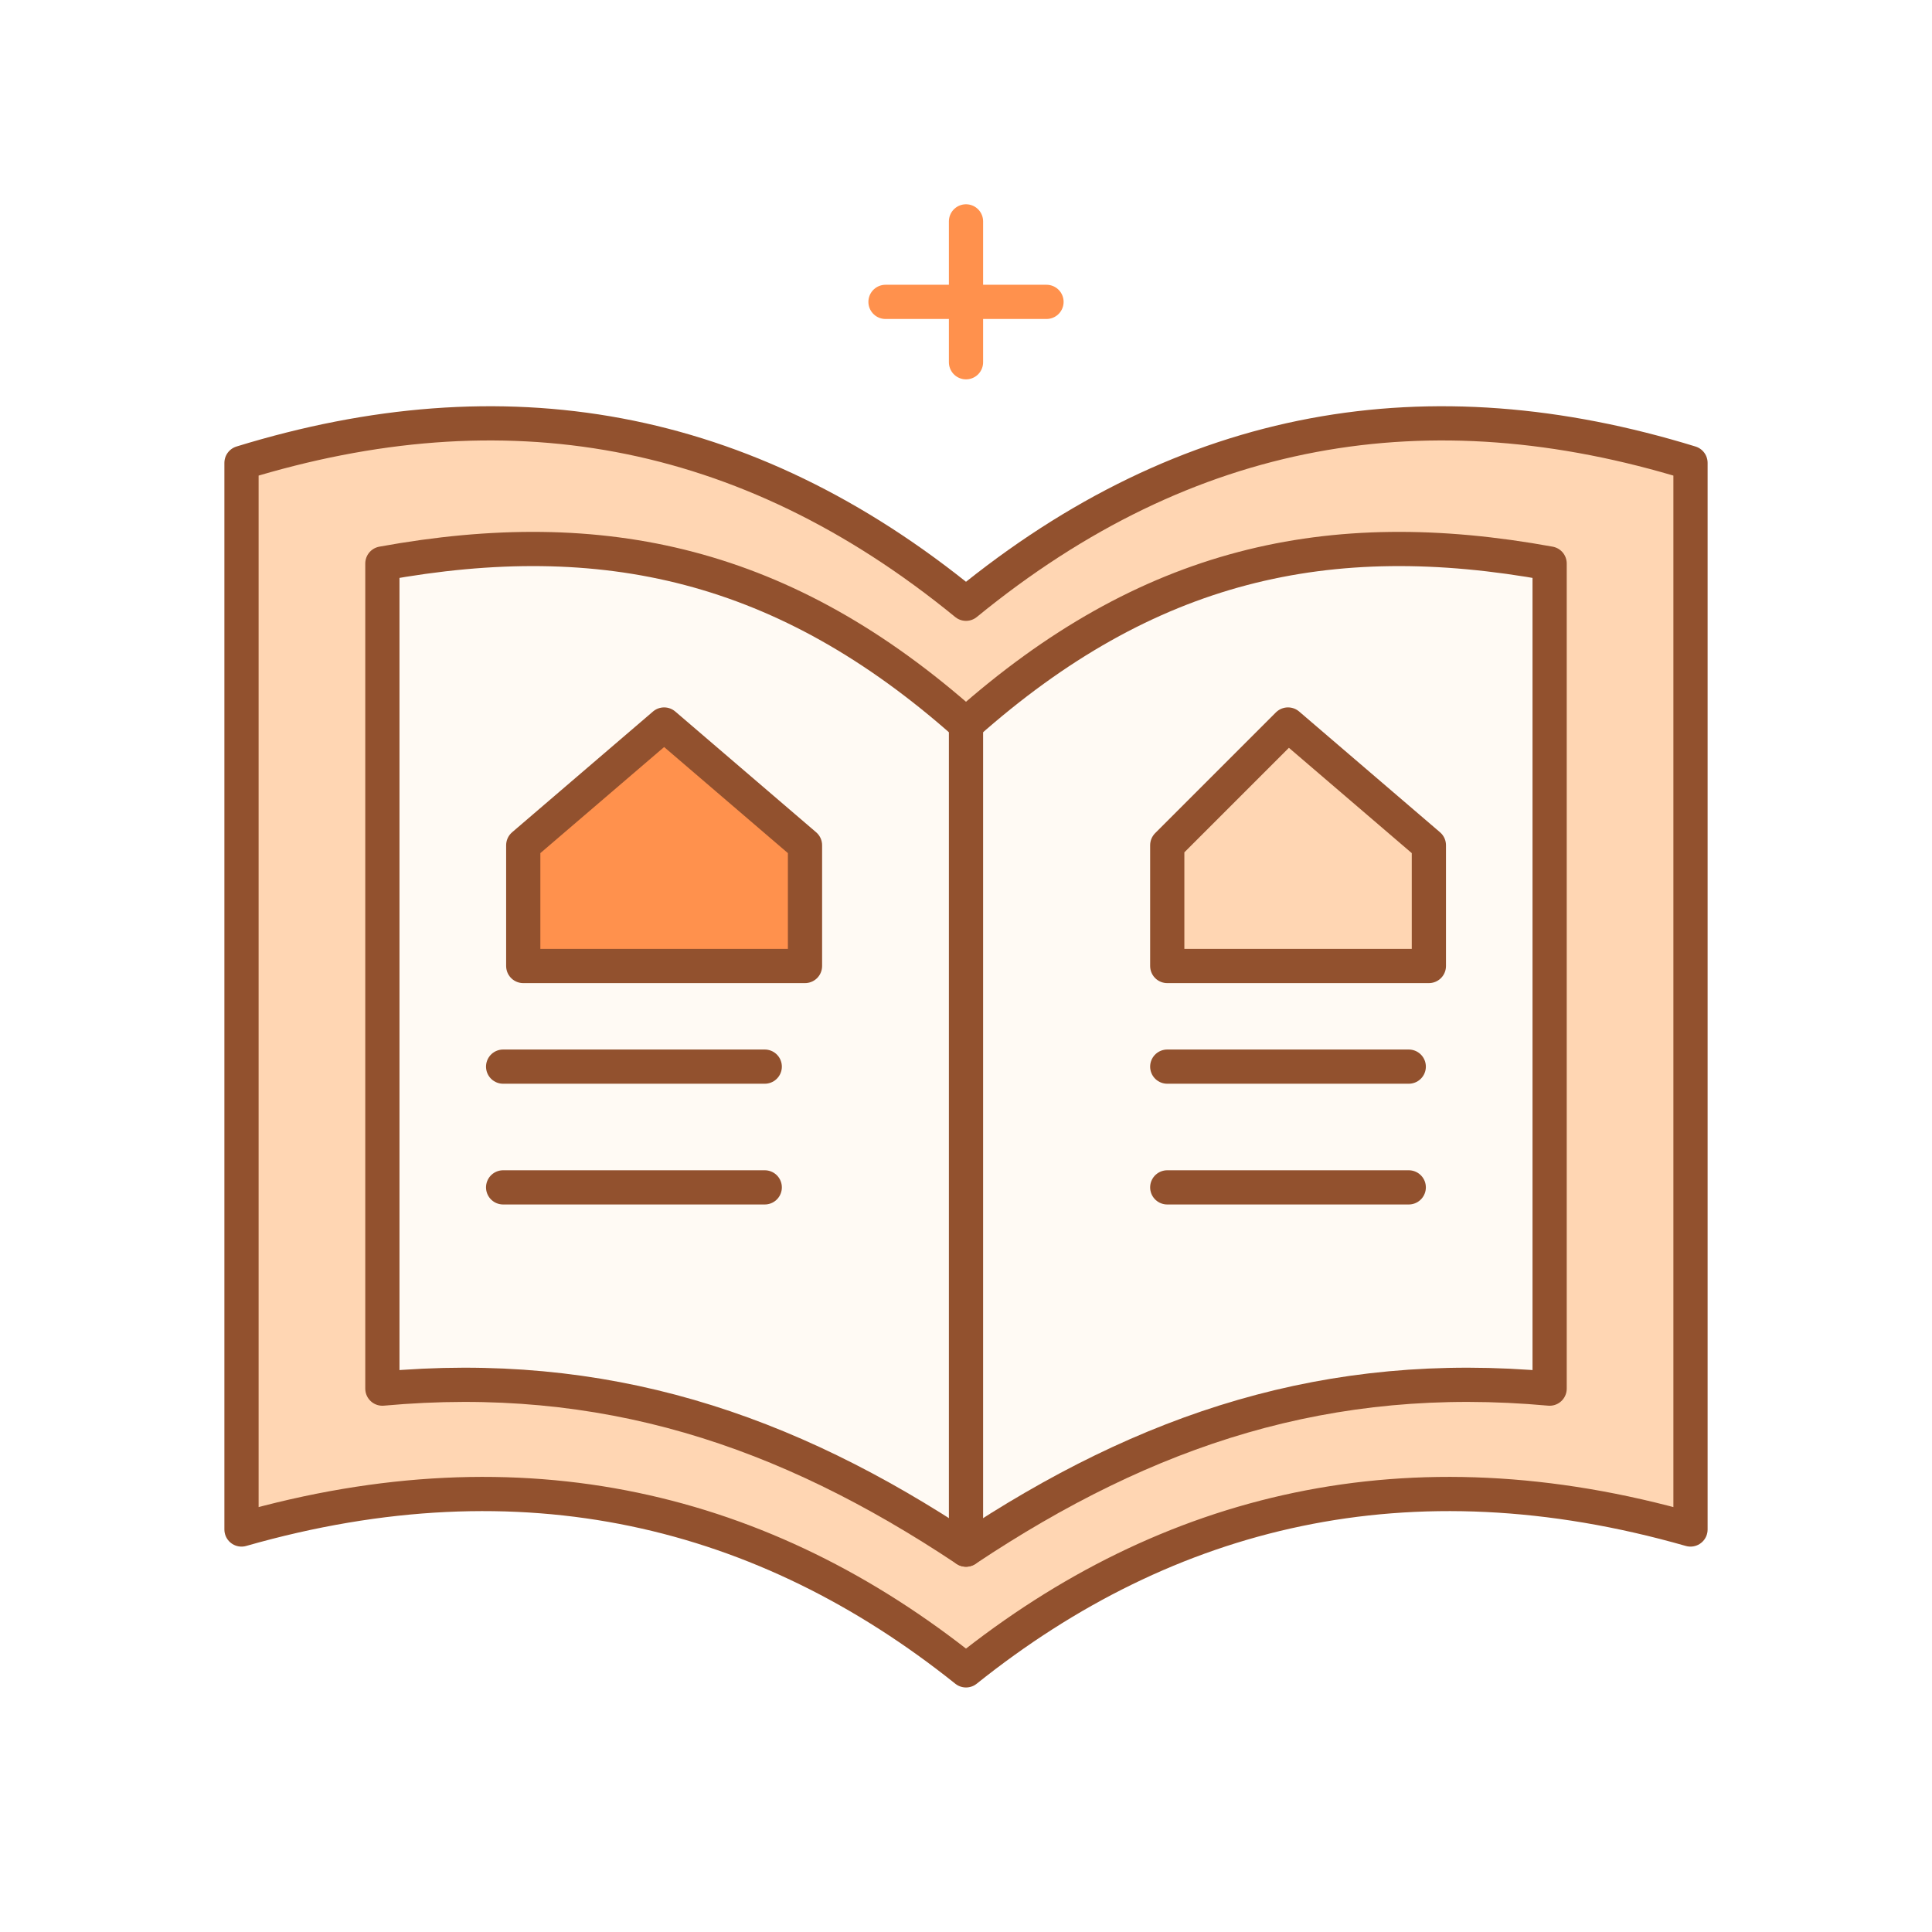
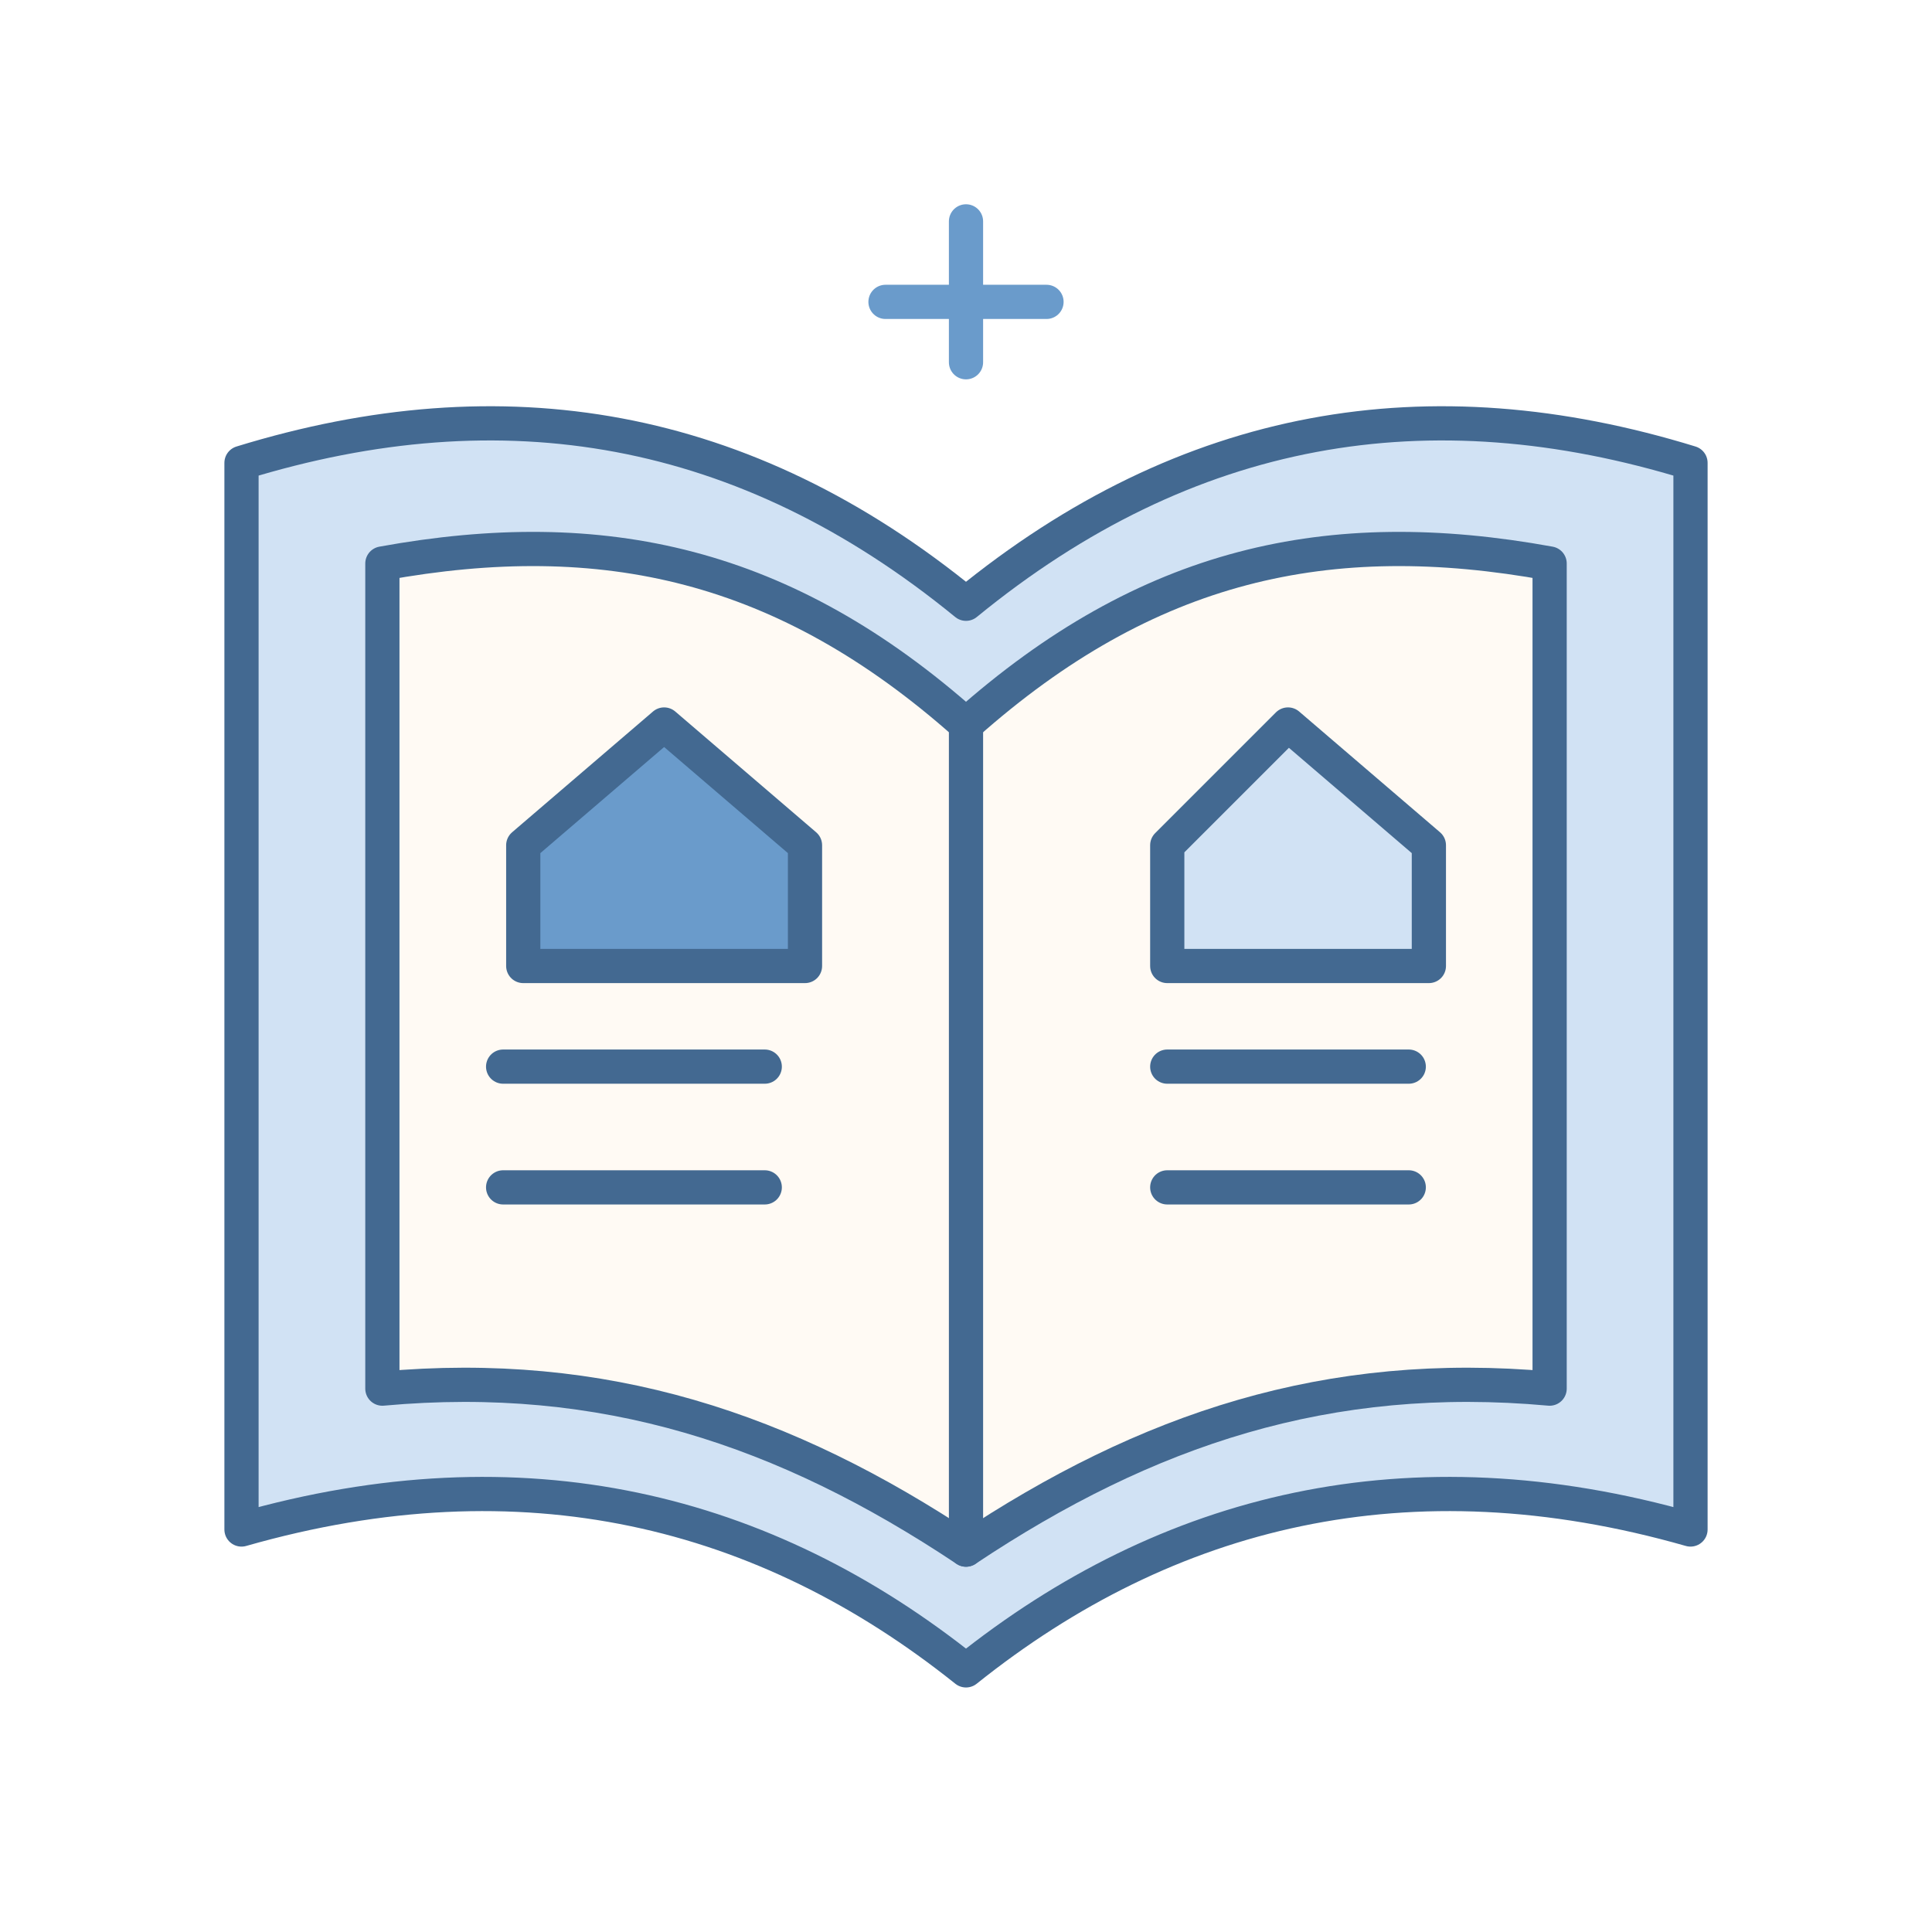
<svg xmlns="http://www.w3.org/2000/svg" width="96" height="96" viewBox="0 0 96 96">
-   <g stroke="#92512E" stroke-width="1.7" stroke-linecap="round" stroke-linejoin="round">
-     <path d="M48 30c-11-9-23-11-36-7v53c14-4 26-1 36 7 10-8 22-11 36-7V23c-13-4-25-2-36 7Z" fill="#FFD6B3" />
+   <g stroke="#436991" stroke-width="1.7" stroke-linecap="round" stroke-linejoin="round">
+     <path d="M48 30c-11-9-23-11-36-7v53c14-4 26-1 36 7 10-8 22-11 36-7V23c-13-4-25-2-36 7Z" fill="#D1E2F4" />
    <path d="M48 36c-9-8-18-10-29-8v41c11-1 20 2 29 8 9-6 18-9 29-8V28c-11-2-20 0-29 8Z" fill="#FFFAF4" />
    <path d="M48 36v41M25 53h13M25 59h13M58 53h12M58 59h12" fill="none" />
-     <path d="m26 42 7-6 7 6v6H26Z" fill="#FF914D" />
-     <path d="m58 42 6-6 7 6v6H58Z" fill="#FFD6B3" />
-     <path d="M48 11v7M44 15h8" stroke="#FF914D" />
+     <path d="m26 42 7-6 7 6v6H26Z" fill="#6A9BCB" />
+     <path d="m58 42 6-6 7 6v6H58Z" fill="#D1E2F4" />
+     <path d="M48 11v7M44 15h8" stroke="#6A9BCB" />
  </g>
</svg>
